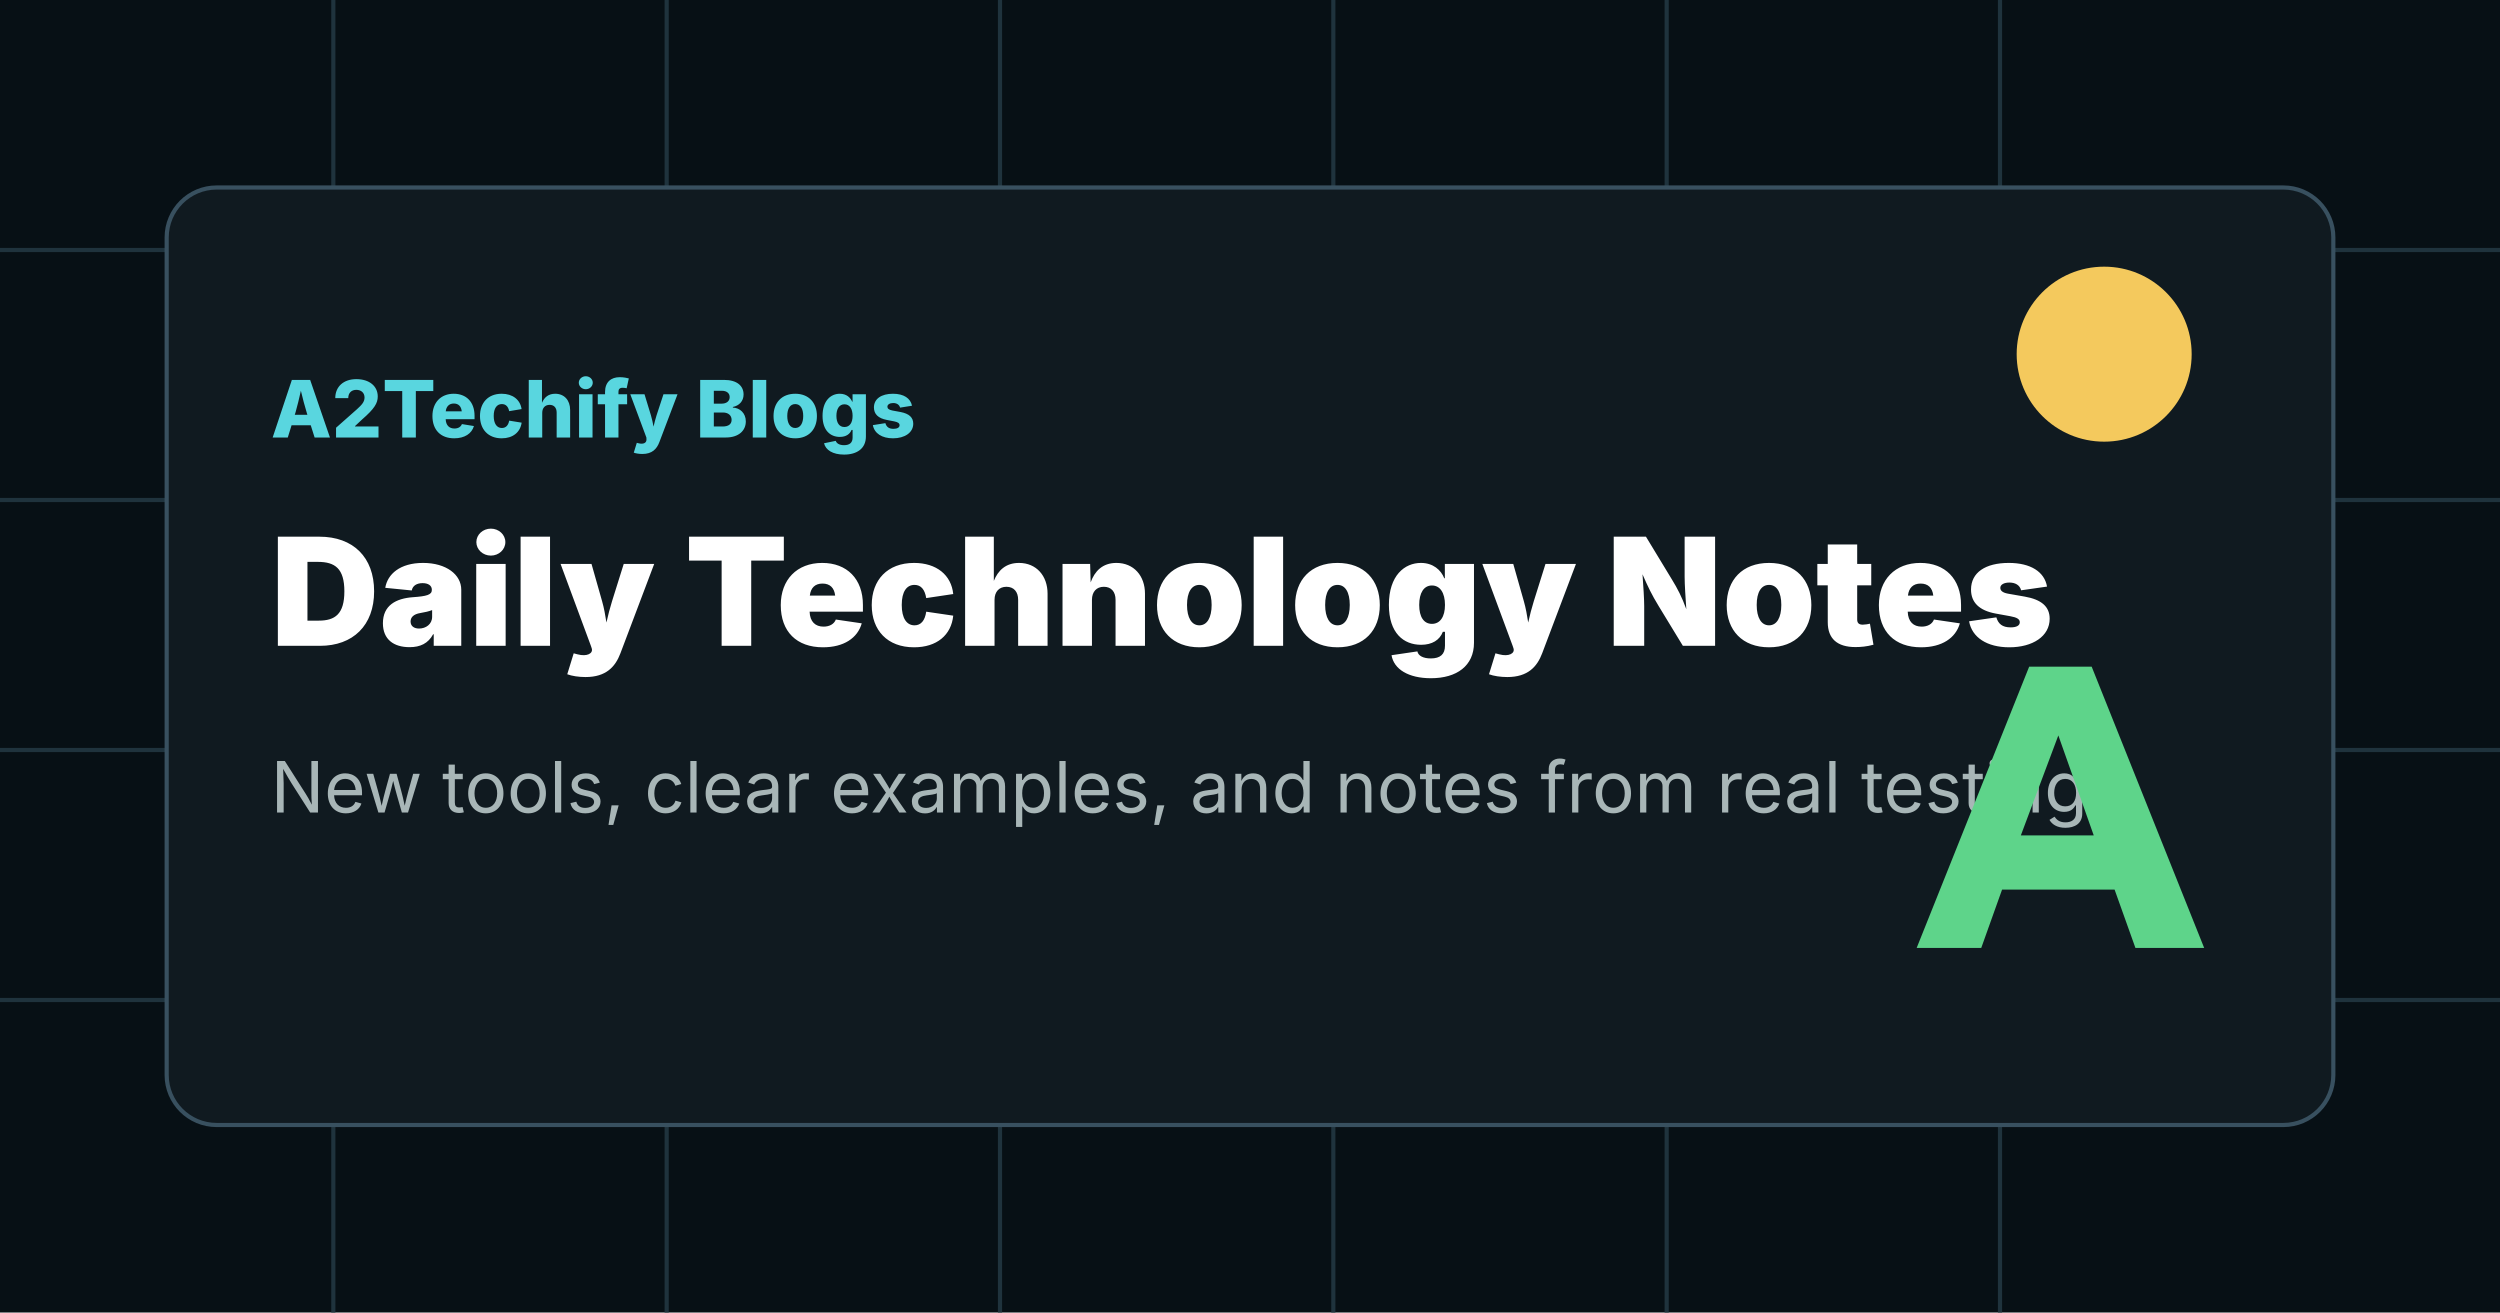
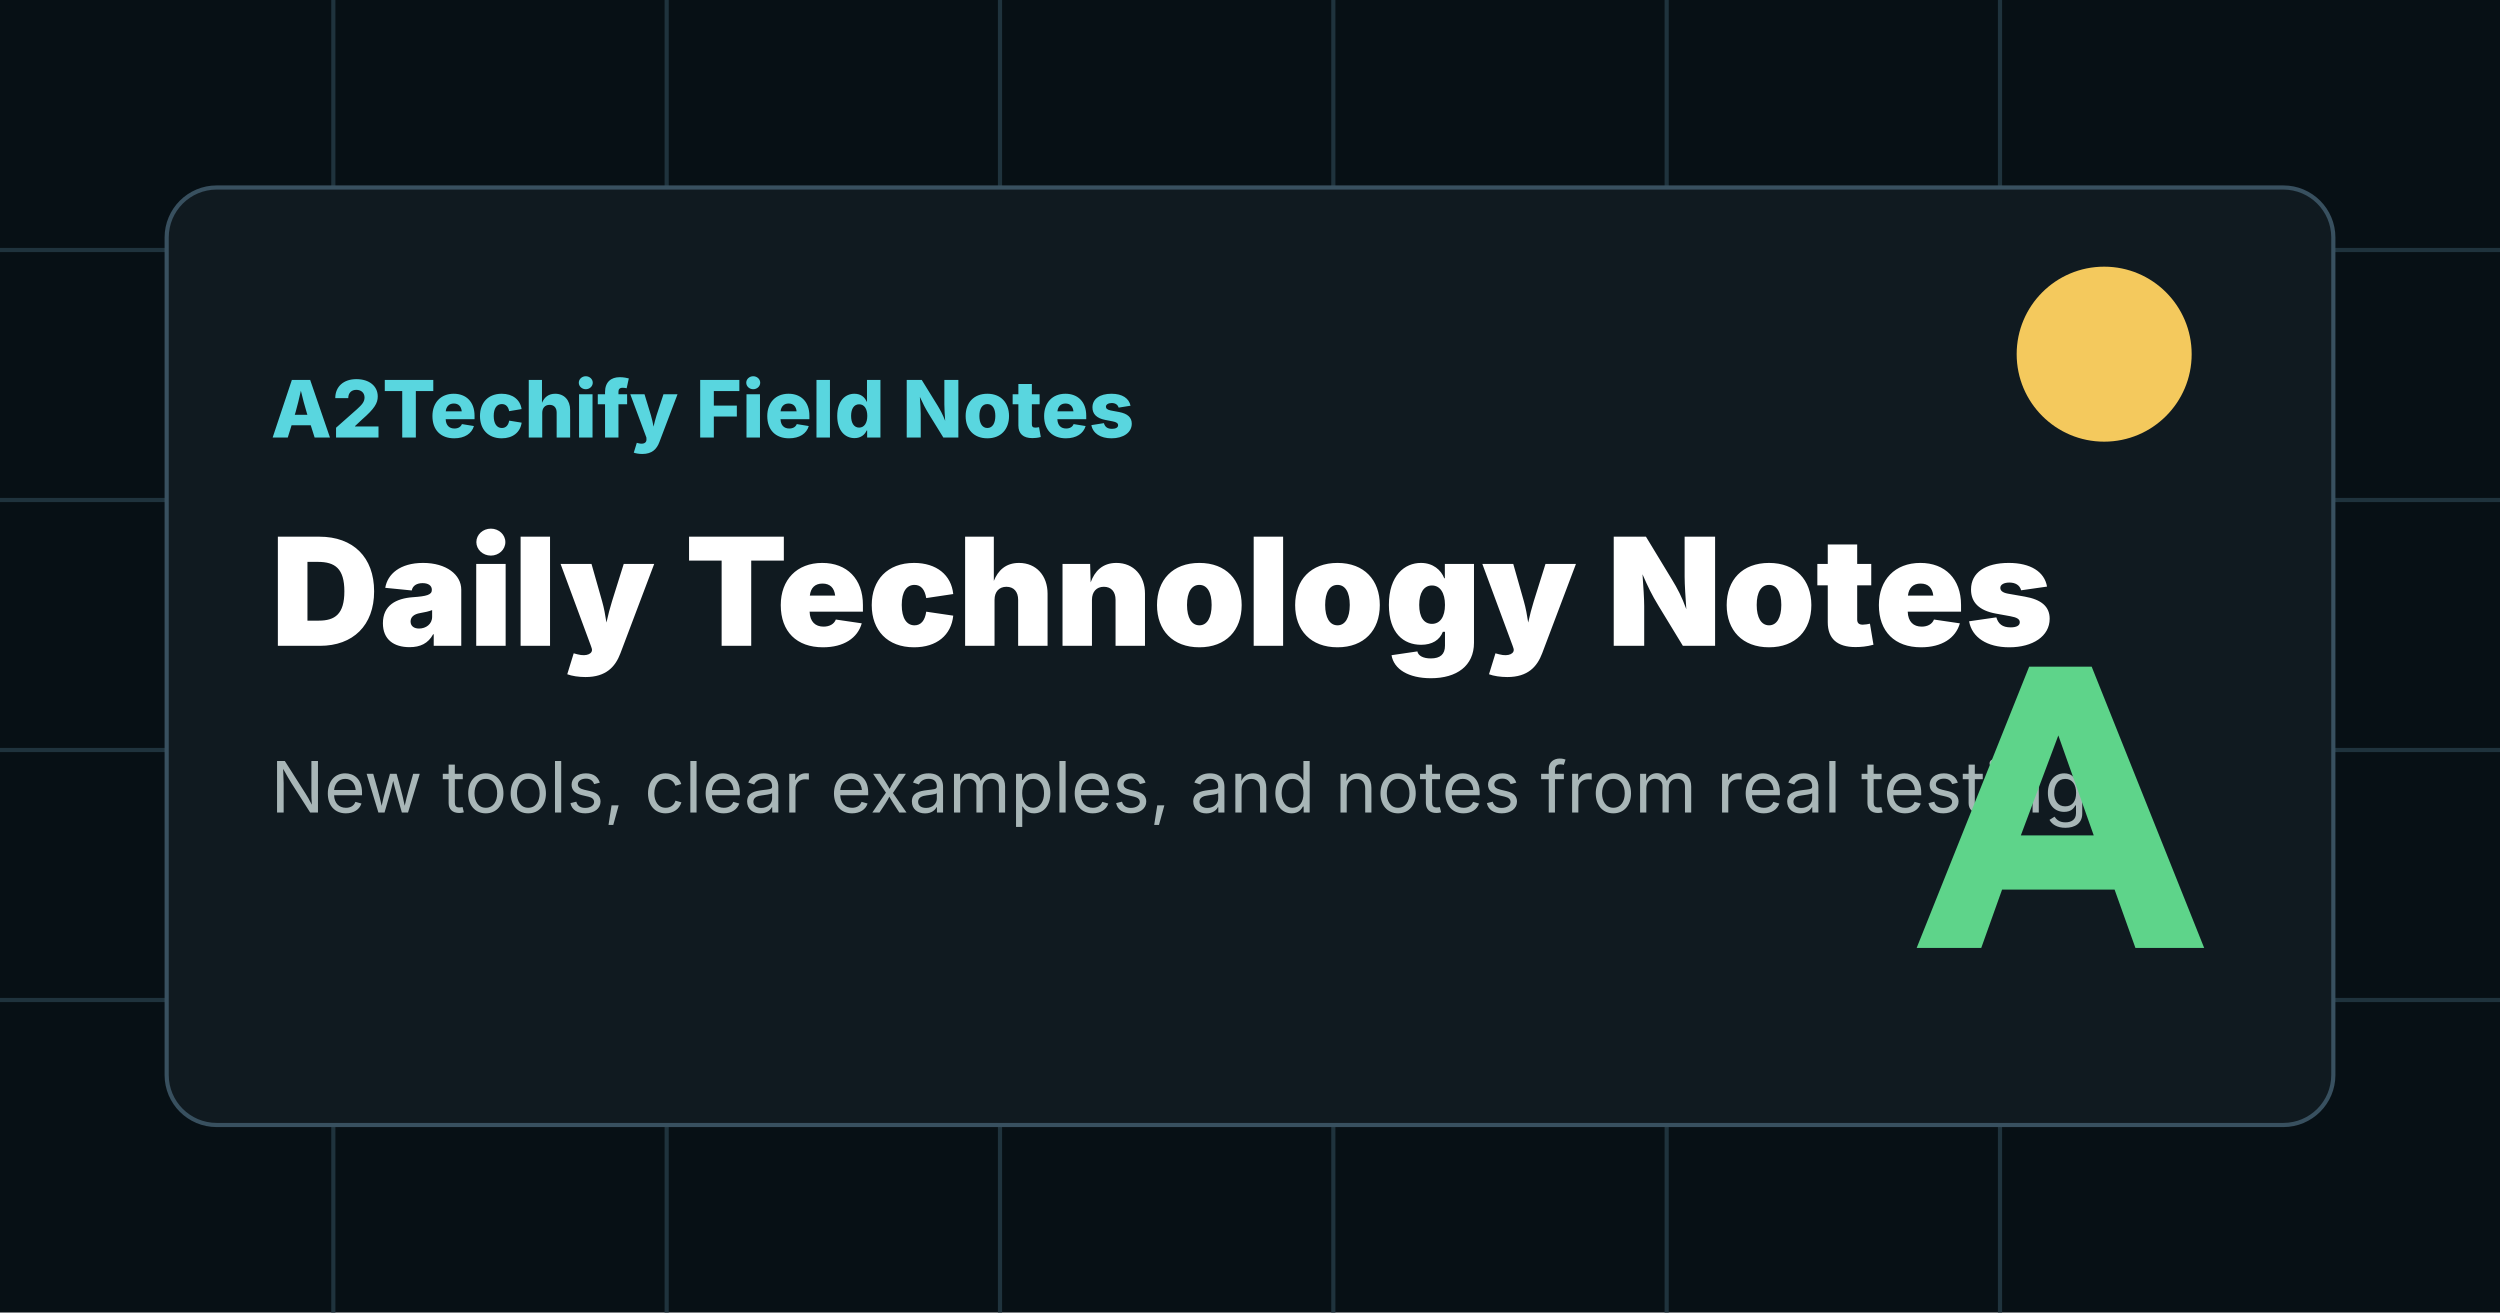
<svg xmlns="http://www.w3.org/2000/svg" width="1200" height="630" viewBox="0 0 1200 630" role="img" aria-labelledby="title desc">
  <rect width="1200" height="630" fill="#071015" />
  <path d="M0 120h1200M0 240h1200M0 360h1200M0 480h1200M160 0v630M320 0v630M480 0v630M640 0v630M800 0v630M960 0v630" stroke="#1f333d" stroke-width="2" />
  <rect x="80" y="90" width="1040" height="450" rx="24" fill="#101a20" stroke="#38505f" stroke-width="2" />
-   <text x="130" y="210" fill="#59d6df" font-family="Inter, Arial, sans-serif" font-size="38" font-weight="800">A2Techify Blogs</text>
+   <text x="130" y="210" fill="#59d6df" font-family="Inter, Arial, sans-serif" font-size="38" font-weight="800">A2Techify Field Notes</text>
  <text x="130" y="310" fill="#ffffff" font-family="Inter, Arial, sans-serif" font-size="72" font-weight="900">Daily Technology Notes</text>
  <text x="130" y="390" fill="#a8b6b7" font-family="Inter, Arial, sans-serif" font-size="34">New tools, clear examples, and notes from real testing.</text>
  <circle cx="1010" cy="170" r="42" fill="#f4c95d" />
  <path d="M920 455 974 320h30l54 135h-33l-10-28h-54l-10 28h-31Zm50-54h35l-17-48-18 48Z" fill="#5ed48a" />
</svg>
